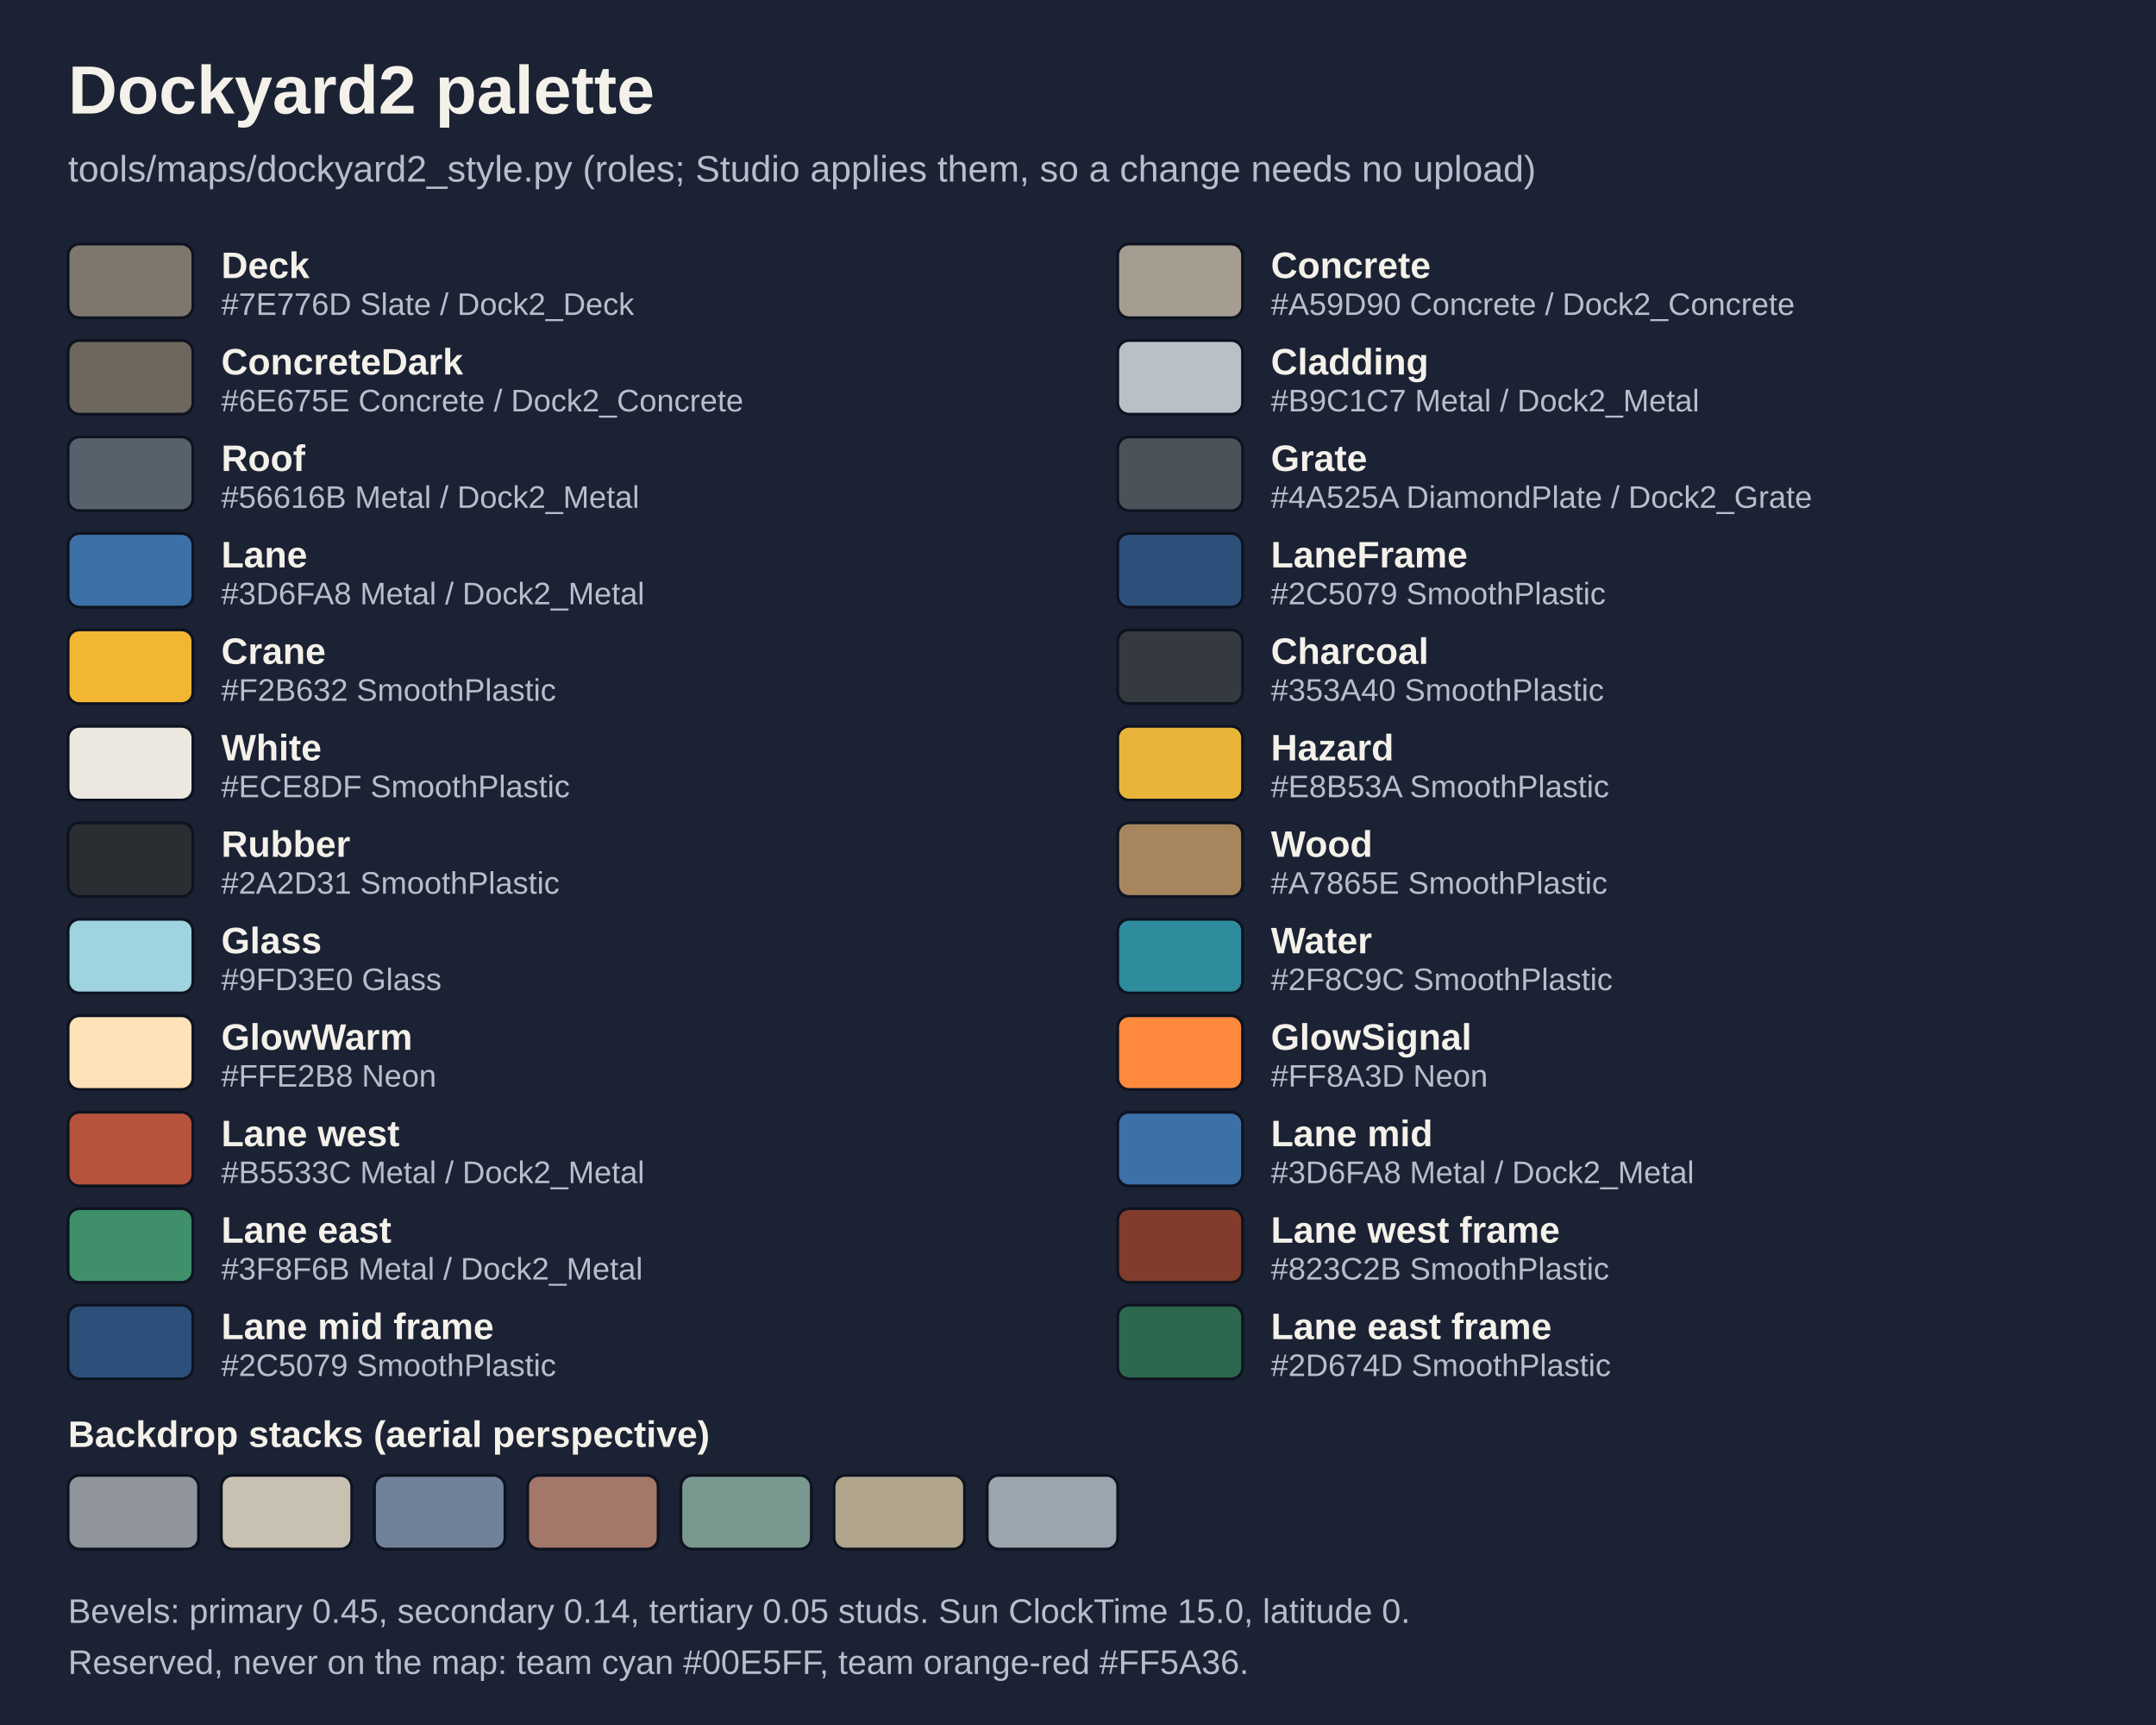
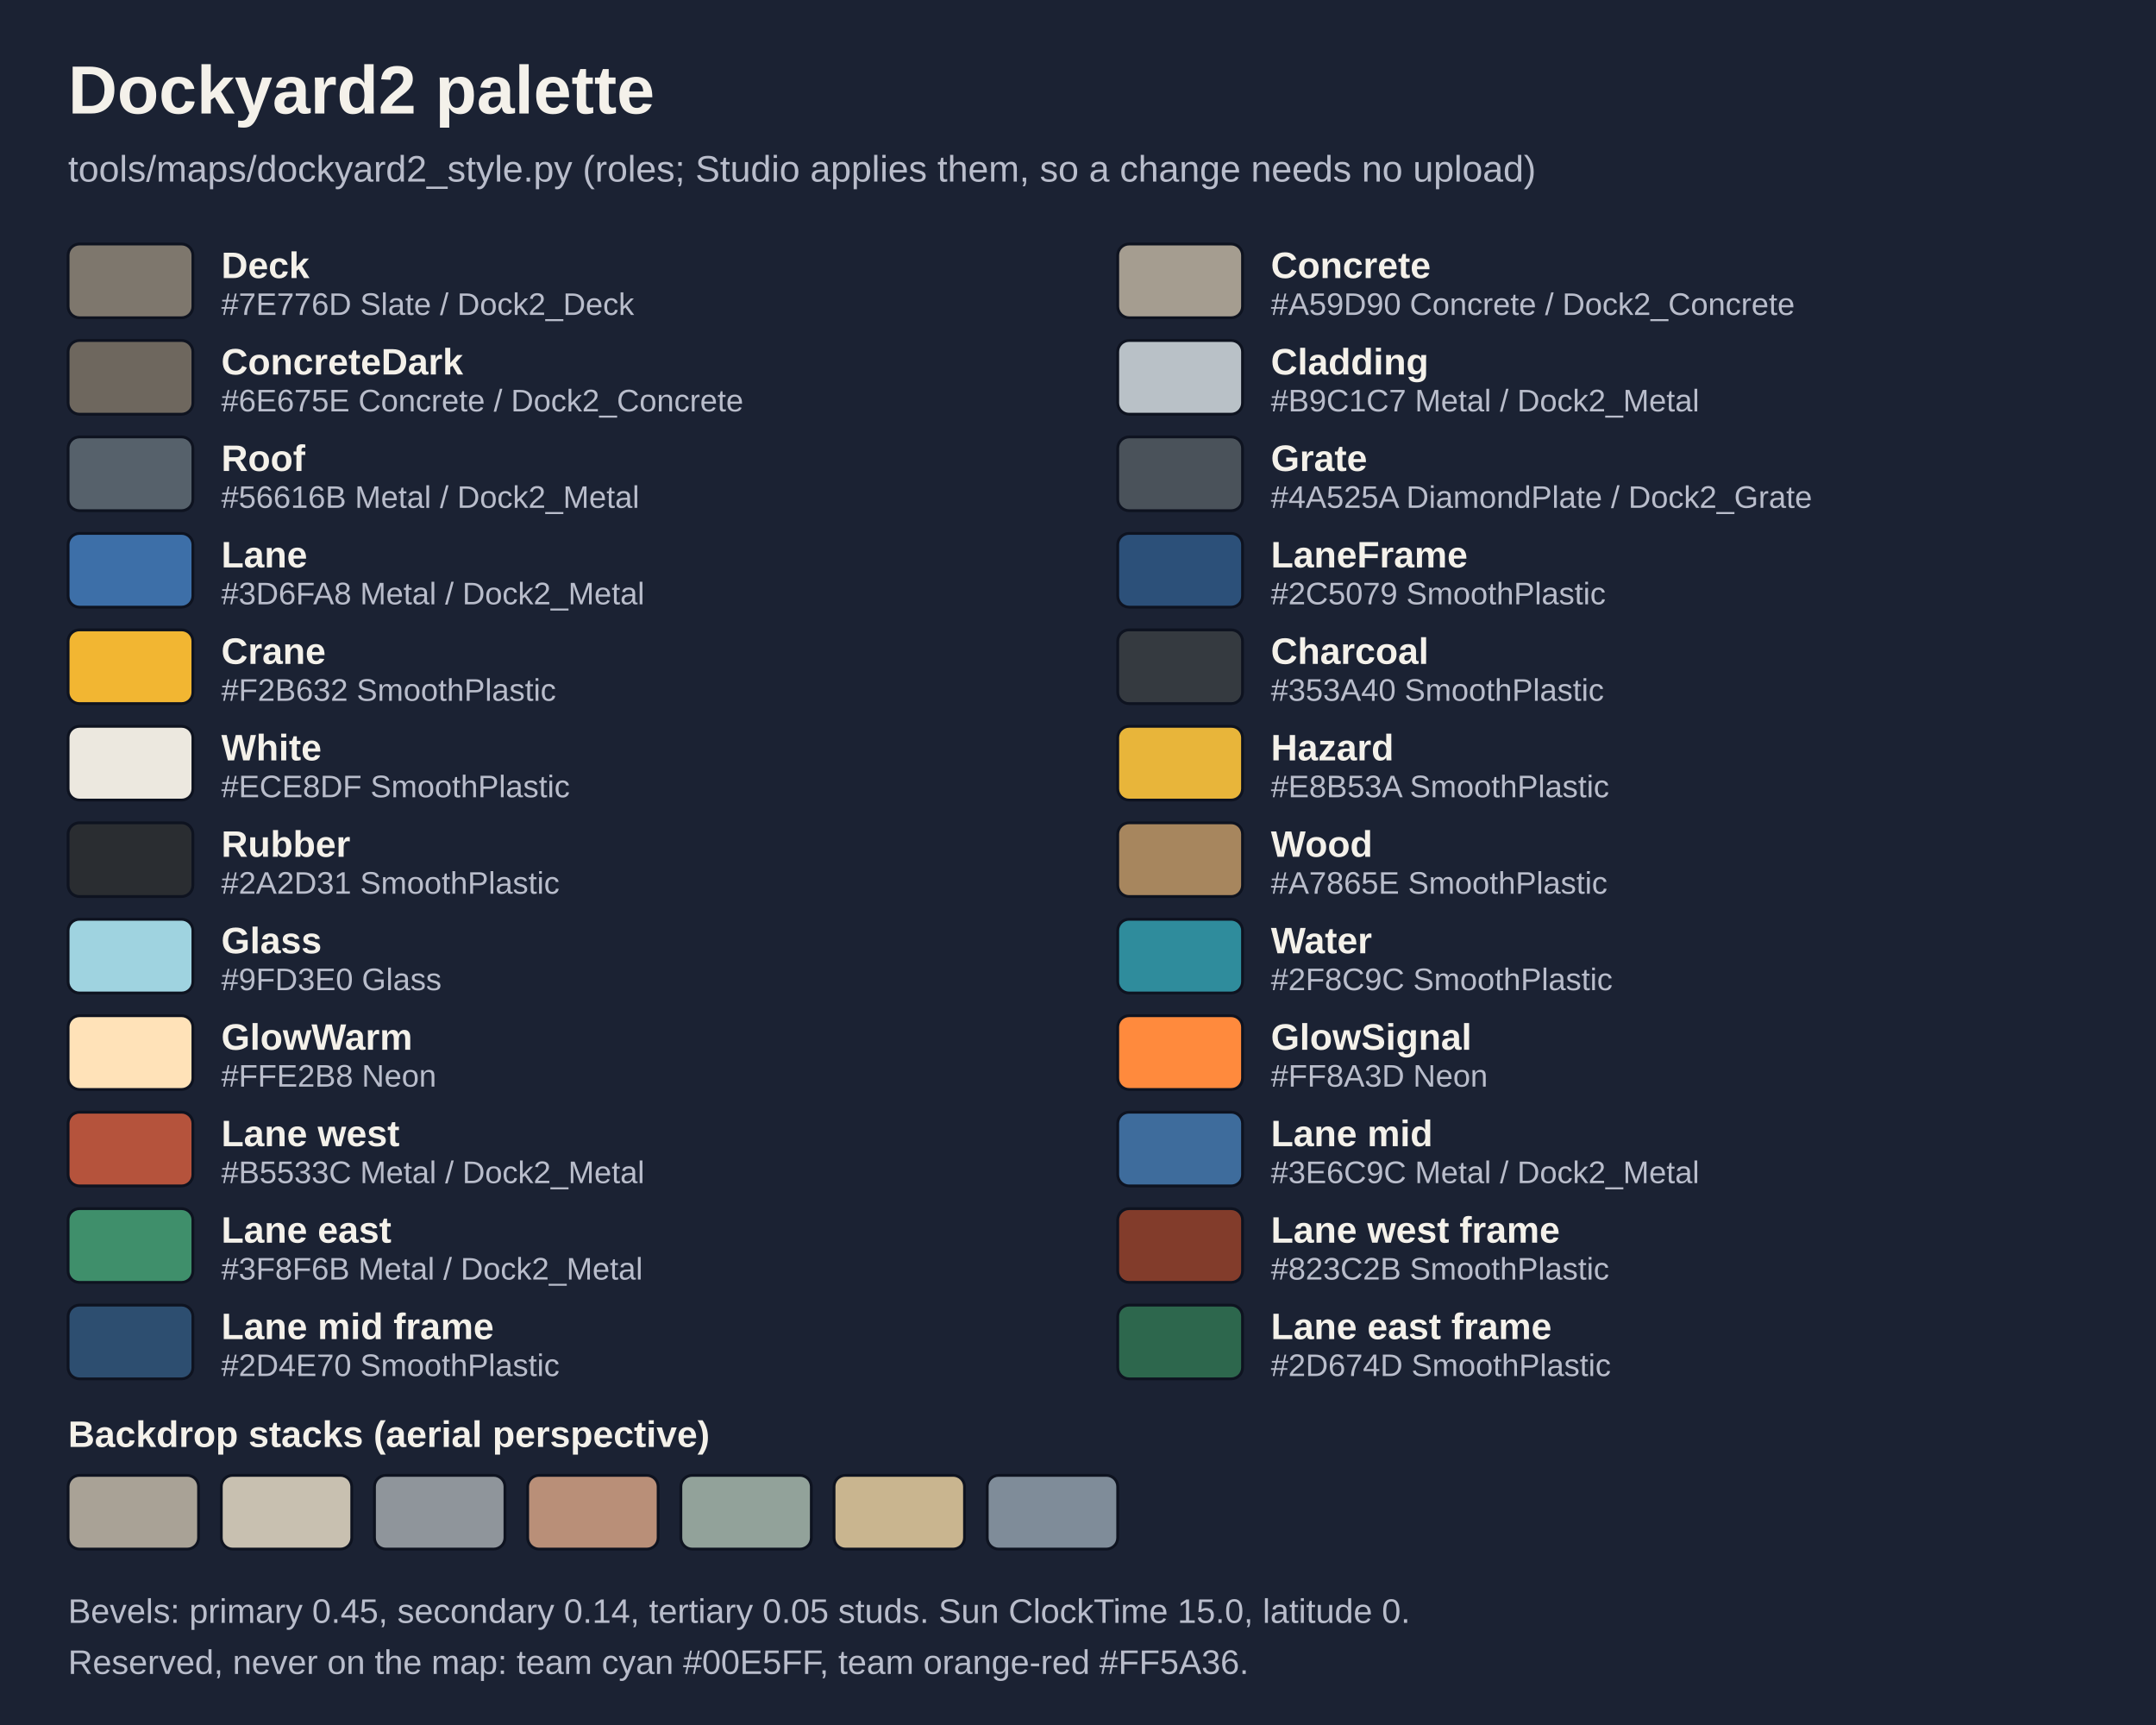
<svg xmlns="http://www.w3.org/2000/svg" viewBox="0 0 760 608" font-family="Segoe UI, Arial, sans-serif">
  <rect width="760" height="608" fill="#1B2233" />
  <text x="24" y="40" font-size="24" font-weight="700" fill="#F4F1EA">Dockyard2 palette</text>
  <text x="24" y="64" font-size="13" fill="#B9BDCB">tools/maps/dockyard2_style.py (roles; Studio applies them, so a change needs no upload)</text>
  <rect x="24" y="86" width="44" height="26" rx="4" fill="#7E776D" stroke="#0E1320" />
  <text x="78" y="98" font-size="13" font-weight="700" fill="#F4F1EA">Deck</text>
  <text x="78" y="111" font-size="11" fill="#B9BDCB">#7E776D  Slate / Dock2_Deck</text>
  <rect x="394" y="86" width="44" height="26" rx="4" fill="#A59D90" stroke="#0E1320" />
  <text x="448" y="98" font-size="13" font-weight="700" fill="#F4F1EA">Concrete</text>
  <text x="448" y="111" font-size="11" fill="#B9BDCB">#A59D90  Concrete / Dock2_Concrete</text>
  <rect x="24" y="120" width="44" height="26" rx="4" fill="#6E675E" stroke="#0E1320" />
  <text x="78" y="132" font-size="13" font-weight="700" fill="#F4F1EA">ConcreteDark</text>
  <text x="78" y="145" font-size="11" fill="#B9BDCB">#6E675E  Concrete / Dock2_Concrete</text>
  <rect x="394" y="120" width="44" height="26" rx="4" fill="#B9C1C7" stroke="#0E1320" />
  <text x="448" y="132" font-size="13" font-weight="700" fill="#F4F1EA">Cladding</text>
  <text x="448" y="145" font-size="11" fill="#B9BDCB">#B9C1C7  Metal / Dock2_Metal</text>
  <rect x="24" y="154" width="44" height="26" rx="4" fill="#56616B" stroke="#0E1320" />
  <text x="78" y="166" font-size="13" font-weight="700" fill="#F4F1EA">Roof</text>
  <text x="78" y="179" font-size="11" fill="#B9BDCB">#56616B  Metal / Dock2_Metal</text>
  <rect x="394" y="154" width="44" height="26" rx="4" fill="#4A525A" stroke="#0E1320" />
  <text x="448" y="166" font-size="13" font-weight="700" fill="#F4F1EA">Grate</text>
  <text x="448" y="179" font-size="11" fill="#B9BDCB">#4A525A  DiamondPlate / Dock2_Grate</text>
  <rect x="24" y="188" width="44" height="26" rx="4" fill="#3D6FA8" stroke="#0E1320" />
  <text x="78" y="200" font-size="13" font-weight="700" fill="#F4F1EA">Lane</text>
  <text x="78" y="213" font-size="11" fill="#B9BDCB">#3D6FA8  Metal / Dock2_Metal</text>
  <rect x="394" y="188" width="44" height="26" rx="4" fill="#2C5079" stroke="#0E1320" />
  <text x="448" y="200" font-size="13" font-weight="700" fill="#F4F1EA">LaneFrame</text>
  <text x="448" y="213" font-size="11" fill="#B9BDCB">#2C5079  SmoothPlastic</text>
  <rect x="24" y="222" width="44" height="26" rx="4" fill="#F2B632" stroke="#0E1320" />
  <text x="78" y="234" font-size="13" font-weight="700" fill="#F4F1EA">Crane</text>
  <text x="78" y="247" font-size="11" fill="#B9BDCB">#F2B632  SmoothPlastic</text>
  <rect x="394" y="222" width="44" height="26" rx="4" fill="#353A40" stroke="#0E1320" />
  <text x="448" y="234" font-size="13" font-weight="700" fill="#F4F1EA">Charcoal</text>
  <text x="448" y="247" font-size="11" fill="#B9BDCB">#353A40  SmoothPlastic</text>
  <rect x="24" y="256" width="44" height="26" rx="4" fill="#ECE8DF" stroke="#0E1320" />
  <text x="78" y="268" font-size="13" font-weight="700" fill="#F4F1EA">White</text>
  <text x="78" y="281" font-size="11" fill="#B9BDCB">#ECE8DF  SmoothPlastic</text>
  <rect x="394" y="256" width="44" height="26" rx="4" fill="#E8B53A" stroke="#0E1320" />
  <text x="448" y="268" font-size="13" font-weight="700" fill="#F4F1EA">Hazard</text>
  <text x="448" y="281" font-size="11" fill="#B9BDCB">#E8B53A  SmoothPlastic</text>
  <rect x="24" y="290" width="44" height="26" rx="4" fill="#2A2D31" stroke="#0E1320" />
  <text x="78" y="302" font-size="13" font-weight="700" fill="#F4F1EA">Rubber</text>
  <text x="78" y="315" font-size="11" fill="#B9BDCB">#2A2D31  SmoothPlastic</text>
  <rect x="394" y="290" width="44" height="26" rx="4" fill="#A7865E" stroke="#0E1320" />
  <text x="448" y="302" font-size="13" font-weight="700" fill="#F4F1EA">Wood</text>
  <text x="448" y="315" font-size="11" fill="#B9BDCB">#A7865E  SmoothPlastic</text>
  <rect x="24" y="324" width="44" height="26" rx="4" fill="#9FD3E0" stroke="#0E1320" />
  <text x="78" y="336" font-size="13" font-weight="700" fill="#F4F1EA">Glass</text>
  <text x="78" y="349" font-size="11" fill="#B9BDCB">#9FD3E0  Glass</text>
  <rect x="394" y="324" width="44" height="26" rx="4" fill="#2F8C9C" stroke="#0E1320" />
  <text x="448" y="336" font-size="13" font-weight="700" fill="#F4F1EA">Water</text>
  <text x="448" y="349" font-size="11" fill="#B9BDCB">#2F8C9C  SmoothPlastic</text>
  <rect x="24" y="358" width="44" height="26" rx="4" fill="#FFE2B8" stroke="#0E1320" />
  <text x="78" y="370" font-size="13" font-weight="700" fill="#F4F1EA">GlowWarm</text>
  <text x="78" y="383" font-size="11" fill="#B9BDCB">#FFE2B8  Neon</text>
  <rect x="394" y="358" width="44" height="26" rx="4" fill="#FF8A3D" stroke="#0E1320" />
  <text x="448" y="370" font-size="13" font-weight="700" fill="#F4F1EA">GlowSignal</text>
  <text x="448" y="383" font-size="11" fill="#B9BDCB">#FF8A3D  Neon</text>
  <rect x="24" y="392" width="44" height="26" rx="4" fill="#B5533C" stroke="#0E1320" />
  <text x="78" y="404" font-size="13" font-weight="700" fill="#F4F1EA">Lane west</text>
  <text x="78" y="417" font-size="11" fill="#B9BDCB">#B5533C  Metal / Dock2_Metal</text>
-   <rect x="394" y="392" width="44" height="26" rx="4" fill="#3D6FA8" stroke="#0E1320" />
+   <rect x="394" y="392" width="44" height="26" rx="4" fill="#3E6C9C" stroke="#0E1320" />
  <text x="448" y="404" font-size="13" font-weight="700" fill="#F4F1EA">Lane mid</text>
-   <text x="448" y="417" font-size="11" fill="#B9BDCB">#3D6FA8  Metal / Dock2_Metal</text>
+   <text x="448" y="417" font-size="11" fill="#B9BDCB">#3E6C9C  Metal / Dock2_Metal</text>
  <rect x="24" y="426" width="44" height="26" rx="4" fill="#3F8F6B" stroke="#0E1320" />
  <text x="78" y="438" font-size="13" font-weight="700" fill="#F4F1EA">Lane east</text>
  <text x="78" y="451" font-size="11" fill="#B9BDCB">#3F8F6B  Metal / Dock2_Metal</text>
  <rect x="394" y="426" width="44" height="26" rx="4" fill="#823C2B" stroke="#0E1320" />
  <text x="448" y="438" font-size="13" font-weight="700" fill="#F4F1EA">Lane west frame</text>
  <text x="448" y="451" font-size="11" fill="#B9BDCB">#823C2B  SmoothPlastic</text>
-   <rect x="24" y="460" width="44" height="26" rx="4" fill="#2C5079" stroke="#0E1320" />
+   <rect x="24" y="460" width="44" height="26" rx="4" fill="#2D4E70" stroke="#0E1320" />
  <text x="78" y="472" font-size="13" font-weight="700" fill="#F4F1EA">Lane mid frame</text>
-   <text x="78" y="485" font-size="11" fill="#B9BDCB">#2C5079  SmoothPlastic</text>
+   <text x="78" y="485" font-size="11" fill="#B9BDCB">#2D4E70  SmoothPlastic</text>
  <rect x="394" y="460" width="44" height="26" rx="4" fill="#2D674D" stroke="#0E1320" />
  <text x="448" y="472" font-size="13" font-weight="700" fill="#F4F1EA">Lane east frame</text>
  <text x="448" y="485" font-size="11" fill="#B9BDCB">#2D674D  SmoothPlastic</text>
  <text x="24" y="510" font-size="13" font-weight="700" fill="#F4F1EA">Backdrop stacks (aerial perspective)</text>
-   <rect x="24" y="520" width="46" height="26" rx="4" fill="#8F959B" stroke="#0E1320" />
+   <rect x="24" y="520" width="46" height="26" rx="4" fill="#A9A296" stroke="#0E1320" />
  <rect x="78" y="520" width="46" height="26" rx="4" fill="#C8C0B0" stroke="#0E1320" />
-   <rect x="132" y="520" width="46" height="26" rx="4" fill="#6F8299" stroke="#0E1320" />
-   <rect x="186" y="520" width="46" height="26" rx="4" fill="#A3776A" stroke="#0E1320" />
-   <rect x="240" y="520" width="46" height="26" rx="4" fill="#7A9790" stroke="#0E1320" />
-   <rect x="294" y="520" width="46" height="26" rx="4" fill="#B0A48C" stroke="#0E1320" />
-   <rect x="348" y="520" width="46" height="26" rx="4" fill="#9AA5AE" stroke="#0E1320" />
+   <rect x="132" y="520" width="46" height="26" rx="4" fill="#8F959B" stroke="#0E1320" />
+   <rect x="186" y="520" width="46" height="26" rx="4" fill="#B98F78" stroke="#0E1320" />
+   <rect x="240" y="520" width="46" height="26" rx="4" fill="#92A29A" stroke="#0E1320" />
+   <rect x="294" y="520" width="46" height="26" rx="4" fill="#C9B58F" stroke="#0E1320" />
+   <rect x="348" y="520" width="46" height="26" rx="4" fill="#7F8C99" stroke="#0E1320" />
  <text x="24" y="572" font-size="12" fill="#B9BDCB">Bevels: primary 0.45, secondary 0.14, tertiary 0.05 studs. Sun ClockTime 15.0, latitude 0.</text>
  <text x="24" y="590" font-size="12" fill="#B9BDCB">Reserved, never on the map: team cyan #00E5FF, team orange-red #FF5A36.</text>
</svg>
